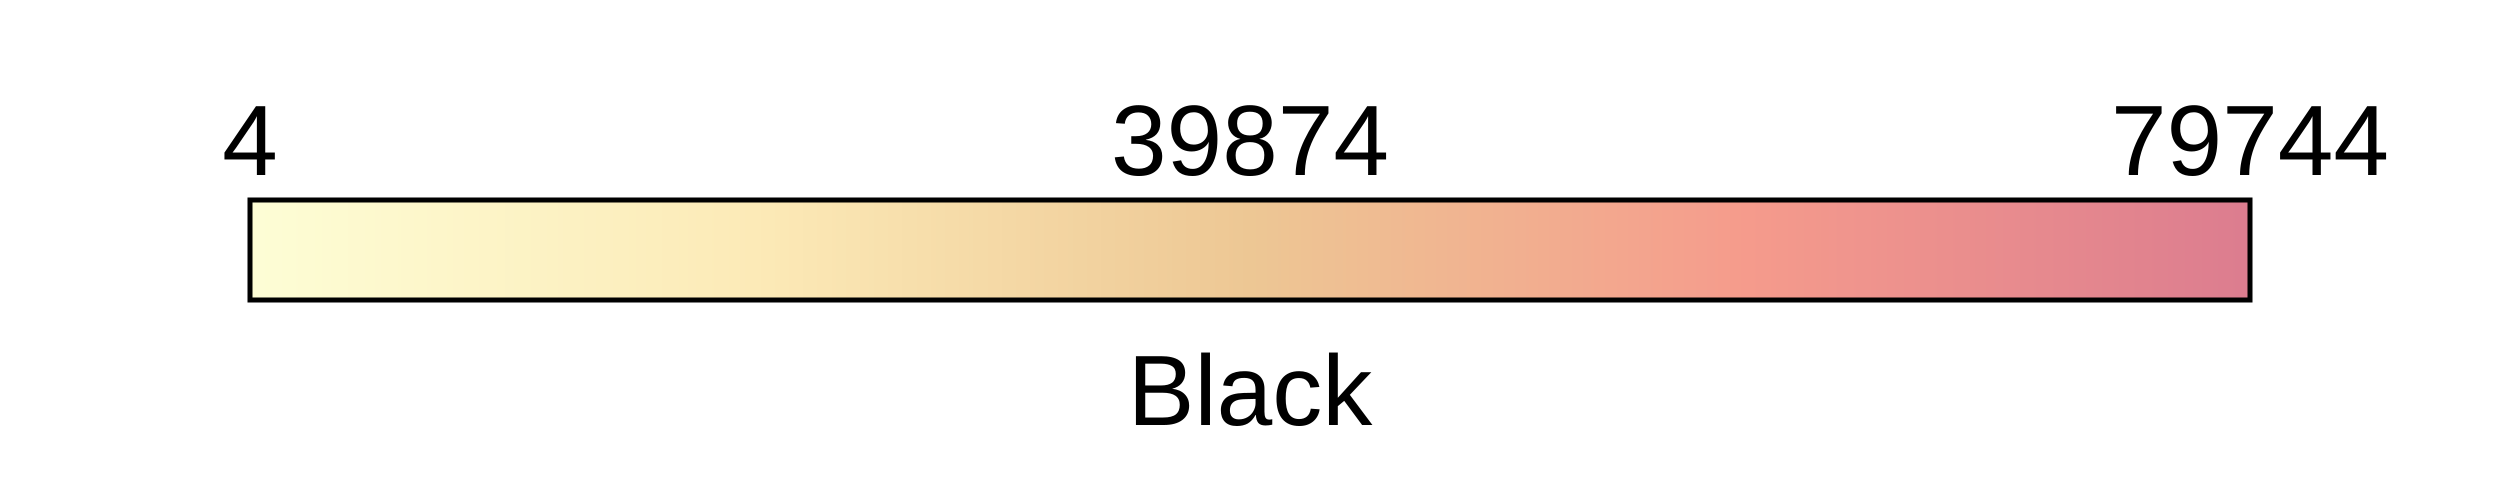
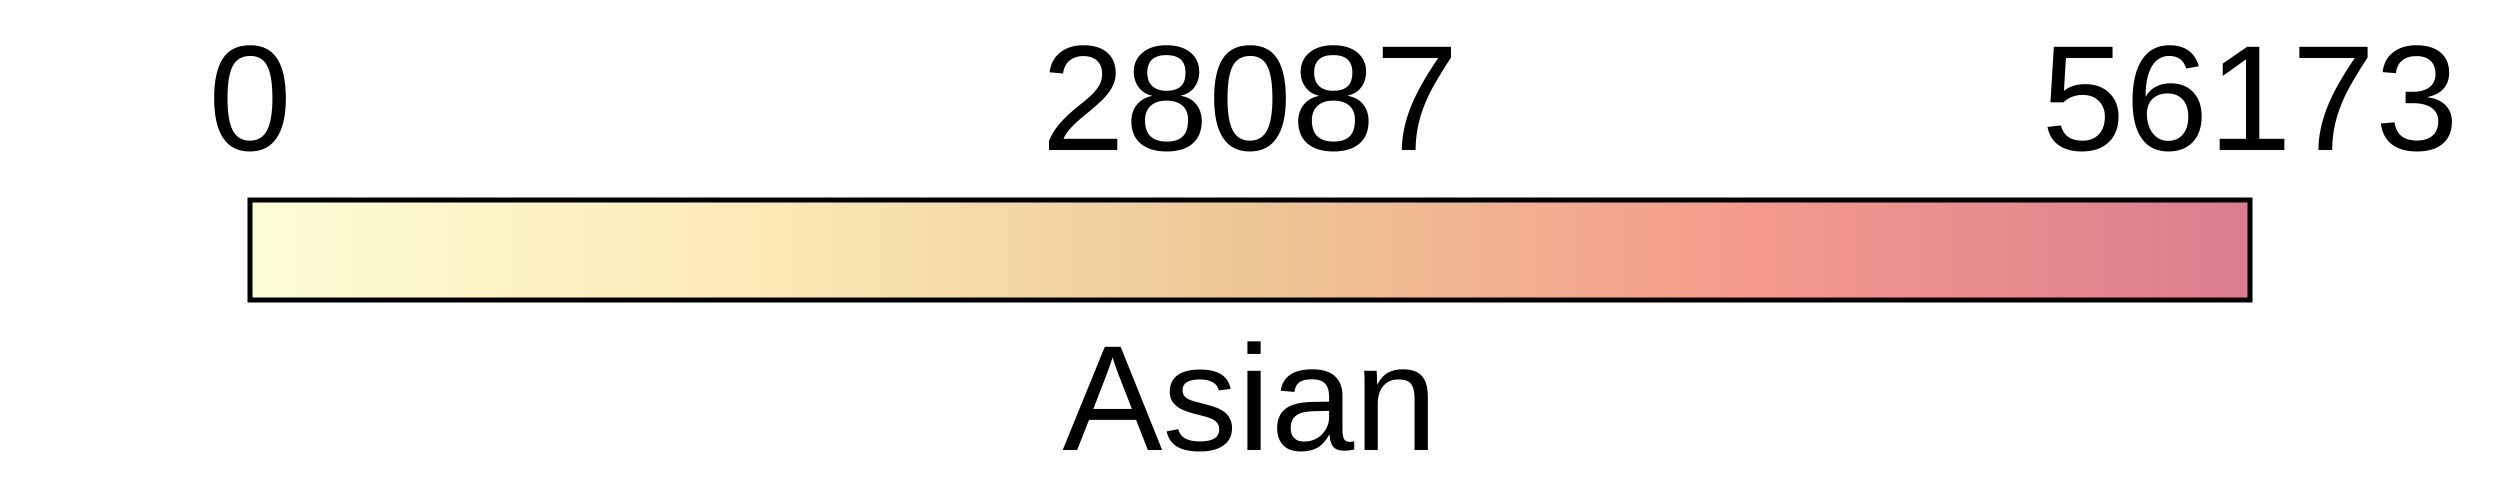
<svg xmlns="http://www.w3.org/2000/svg" width="500" height="100" style="background-color: transparent;">
  <defs>
    <linearGradient id="branca-gradient" x1="0%" y1="0%" x2="100%" y2="0%">
      <stop offset="0%" style="stop-color: #fdfdd5;" />
      <stop offset="25%" style="stop-color: #fceab7;" />
      <stop offset="50%" style="stop-color: #edc794;" />
      <stop offset="75%" style="stop-color: #f59b8c;" />
      <stop offset="100%" style="stop-color: #dc7d8f;" />
    </linearGradient>
  </defs>
  <rect x="50" y="40" width="400" height="20" fill="url(#branca-gradient)" stroke="black" stroke-width="1" />
-   <text x="50" y="35" font-family="Arial" font-size="20" text-anchor="middle" fill="black">4</text>
-   <text x="250" y="35" font-family="Arial" font-size="20" text-anchor="middle" fill="black">39874</text>
-   <text x="450" y="35" font-family="Arial" font-size="20" text-anchor="middle" fill="black">79744</text>
-   <text x="250" y="85" font-family="Arial" font-size="20" text-anchor="middle" fill="black">Black</text>
+   <text x="50" y="30" font-family="Arial" font-size="30" text-anchor="middle" fill="black">0</text>
+   <text x="250" y="30" font-family="Arial" font-size="30" text-anchor="middle" fill="black">28087</text>
+   <text x="450" y="30" font-family="Arial" font-size="30" text-anchor="middle" fill="black">56173</text>
+   <text x="250" y="90" font-family="Arial" font-size="30" text-anchor="middle" fill="black">Asian</text>
</svg>
